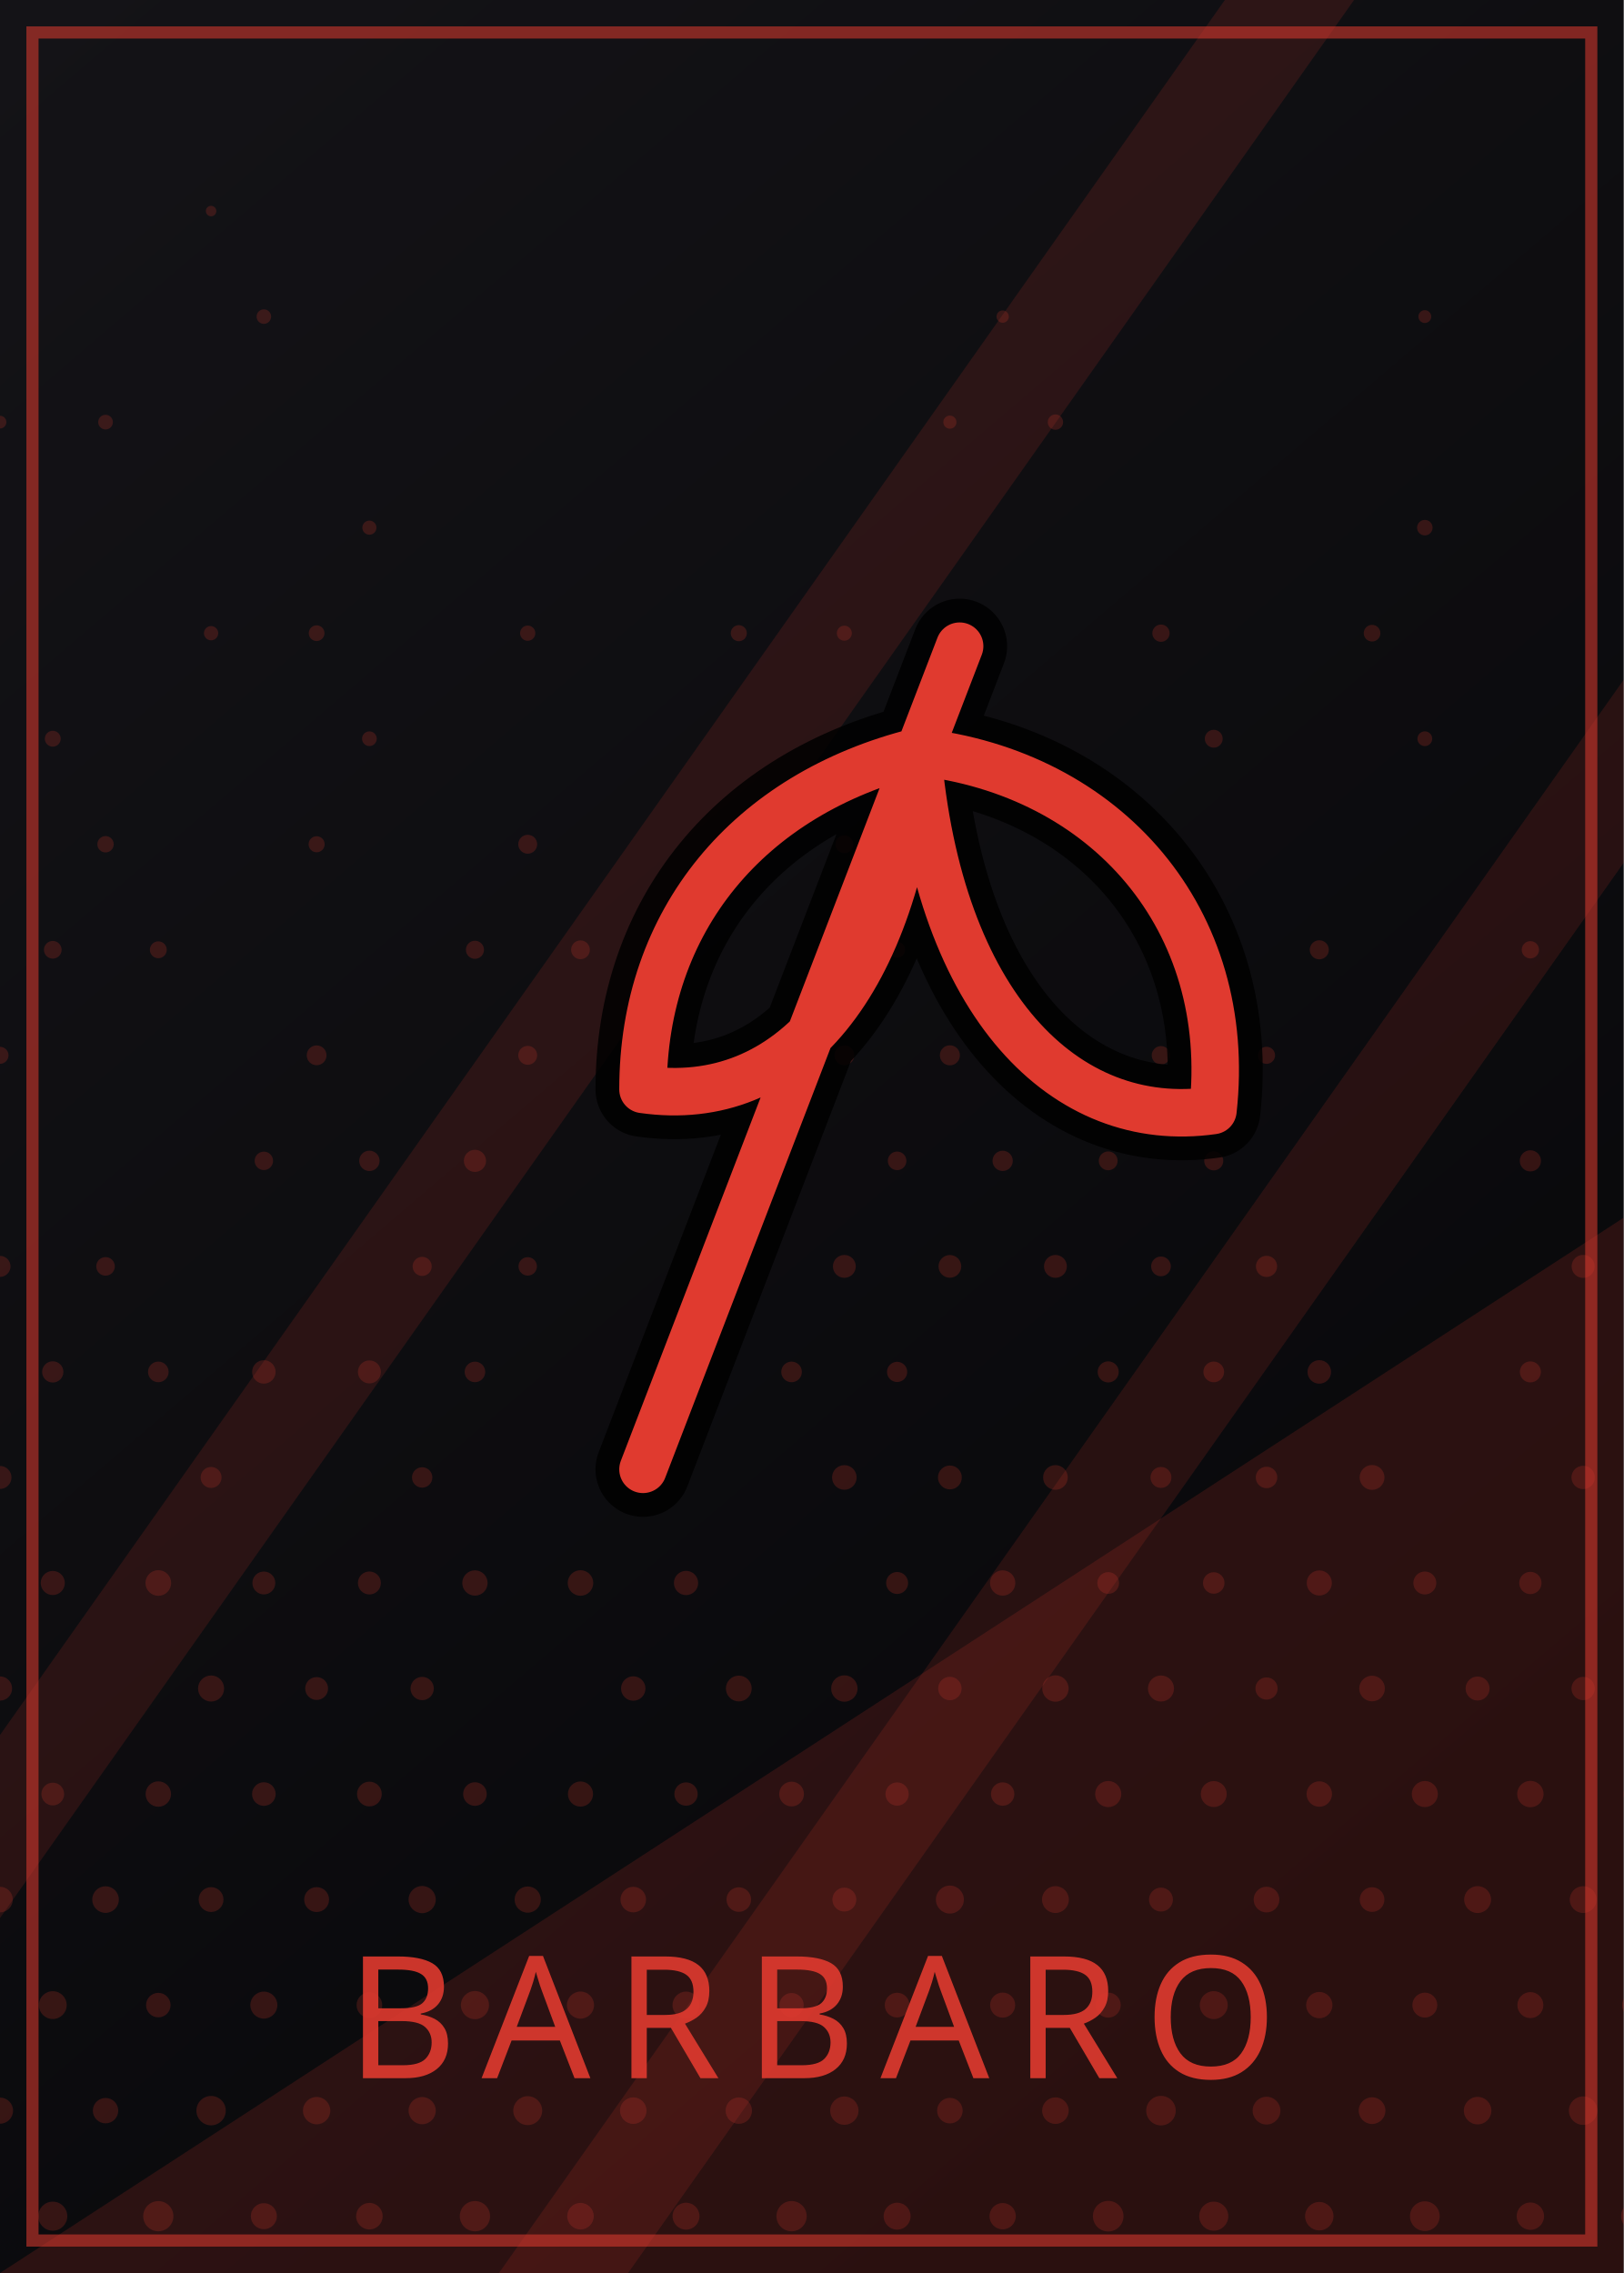
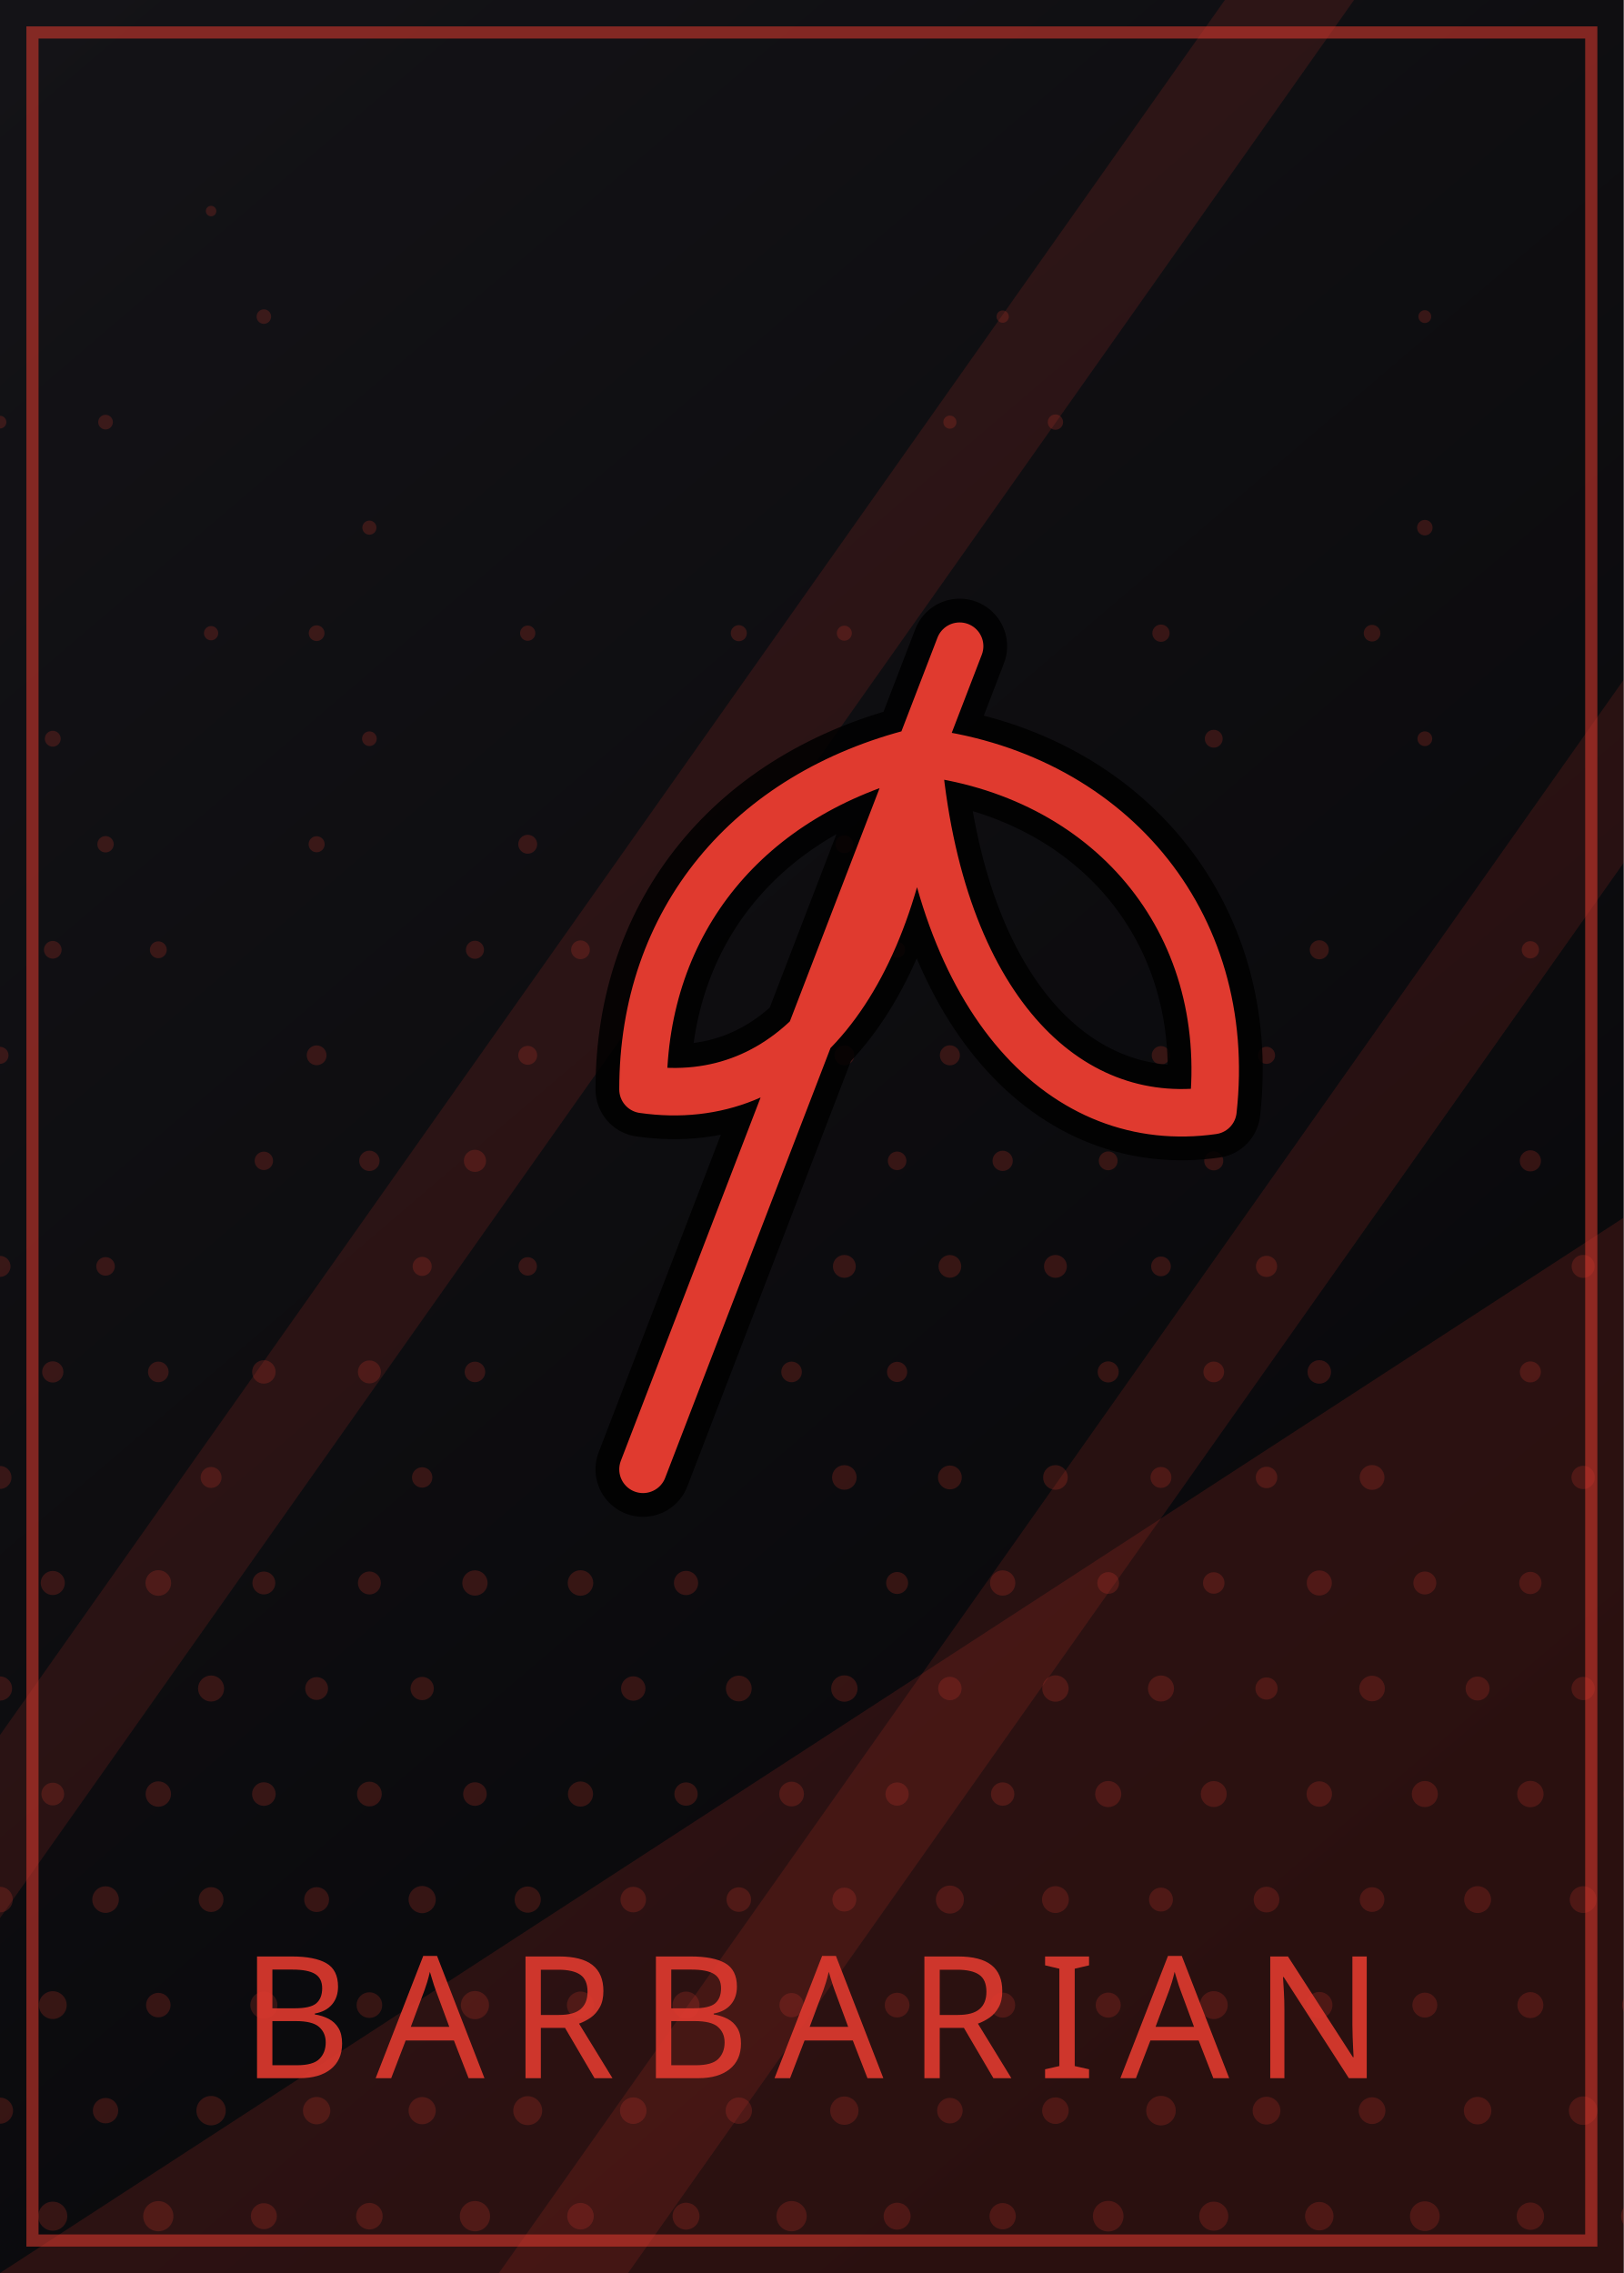
- <svg xmlns="http://www.w3.org/2000/svg" viewBox="0 0 400 560" width="400" height="560" role="img" aria-label="Retrato de barbaro">
+ <svg xmlns="http://www.w3.org/2000/svg" viewBox="0 0 400 560" width="400" height="560" role="img" aria-label="barbarian portrait">
  <defs>
    <linearGradient id="bg" x1="0" y1="0" x2="0.6" y2="1">
      <stop offset="0" stop-color="#141317" />
      <stop offset="1" stop-color="#08080a" />
    </linearGradient>
    <clipPath id="frame">
      <rect x="0" y="0" width="400" height="560" />
    </clipPath>
  </defs>
  <g clip-path="url(#frame)">
    <rect width="400" height="560" fill="url(#bg)" />
    <g fill="#e03a2f" opacity="0.20">
      <circle cx="403" cy="26" r="1.29" />
      <circle cx="52" cy="52" r="1.29" />
      <circle cx="65" cy="78" r="1.79" />
      <circle cx="247" cy="78" r="1.52" />
      <circle cx="351" cy="78" r="1.58" />
      <circle cx="0" cy="104" r="1.57" />
      <circle cx="26" cy="104" r="1.81" />
      <circle cx="234" cy="104" r="1.62" />
      <circle cx="260" cy="104" r="1.89" />
      <circle cx="91" cy="130" r="1.74" />
      <circle cx="351" cy="130" r="1.91" />
      <circle cx="52" cy="156" r="1.76" />
      <circle cx="78" cy="156" r="1.94" />
      <circle cx="130" cy="156" r="1.88" />
      <circle cx="182" cy="156" r="1.98" />
      <circle cx="208" cy="156" r="1.85" />
      <circle cx="286" cy="156" r="2.13" />
      <circle cx="338" cy="156" r="2.05" />
      <circle cx="13" cy="182" r="1.96" />
      <circle cx="91" cy="182" r="1.81" />
      <circle cx="299" cy="182" r="2.20" />
      <circle cx="351" cy="182" r="1.82" />
      <circle cx="26" cy="208" r="2.02" />
      <circle cx="78" cy="208" r="1.98" />
      <circle cx="130" cy="208" r="2.33" />
      <circle cx="208" cy="208" r="2.18" />
      <circle cx="13" cy="234" r="2.18" />
      <circle cx="39" cy="234" r="2.08" />
      <circle cx="117" cy="234" r="2.23" />
      <circle cx="143" cy="234" r="2.31" />
      <circle cx="221" cy="234" r="1.96" />
      <circle cx="325" cy="234" r="2.35" />
      <circle cx="377" cy="234" r="2.13" />
      <circle cx="403" cy="234" r="2.48" />
      <circle cx="0" cy="260" r="2.10" />
      <circle cx="78" cy="260" r="2.44" />
      <circle cx="130" cy="260" r="2.33" />
      <circle cx="208" cy="260" r="2.44" />
      <circle cx="234" cy="260" r="2.47" />
      <circle cx="286" cy="260" r="2.28" />
      <circle cx="312" cy="260" r="2.11" />
      <circle cx="65" cy="286" r="2.27" />
      <circle cx="91" cy="286" r="2.51" />
      <circle cx="117" cy="286" r="2.73" />
      <circle cx="221" cy="286" r="2.29" />
      <circle cx="247" cy="286" r="2.50" />
      <circle cx="273" cy="286" r="2.32" />
      <circle cx="299" cy="286" r="2.35" />
      <circle cx="377" cy="286" r="2.61" />
      <circle cx="403" cy="286" r="2.22" />
      <circle cx="0" cy="312" r="2.59" />
      <circle cx="26" cy="312" r="2.29" />
      <circle cx="104" cy="312" r="2.35" />
      <circle cx="130" cy="312" r="2.27" />
      <circle cx="182" cy="312" r="2.31" />
      <circle cx="208" cy="312" r="2.82" />
      <circle cx="234" cy="312" r="2.80" />
      <circle cx="260" cy="312" r="2.82" />
      <circle cx="286" cy="312" r="2.43" />
      <circle cx="312" cy="312" r="2.61" />
      <circle cx="390" cy="312" r="2.84" />
      <circle cx="13" cy="338" r="2.62" />
      <circle cx="39" cy="338" r="2.54" />
      <circle cx="65" cy="338" r="2.89" />
      <circle cx="91" cy="338" r="2.83" />
      <circle cx="117" cy="338" r="2.53" />
      <circle cx="169" cy="338" r="2.45" />
      <circle cx="195" cy="338" r="2.54" />
      <circle cx="221" cy="338" r="2.49" />
      <circle cx="273" cy="338" r="2.60" />
      <circle cx="299" cy="338" r="2.55" />
      <circle cx="325" cy="338" r="2.90" />
      <circle cx="377" cy="338" r="2.59" />
      <circle cx="403" cy="338" r="2.70" />
      <circle cx="0" cy="364" r="2.83" />
      <circle cx="52" cy="364" r="2.58" />
      <circle cx="104" cy="364" r="2.51" />
      <circle cx="156" cy="364" r="2.76" />
      <circle cx="208" cy="364" r="3.03" />
      <circle cx="234" cy="364" r="2.94" />
      <circle cx="260" cy="364" r="3.04" />
      <circle cx="286" cy="364" r="2.58" />
      <circle cx="312" cy="364" r="2.65" />
      <circle cx="338" cy="364" r="3.06" />
      <circle cx="390" cy="364" r="2.88" />
      <circle cx="13" cy="390" r="2.97" />
      <circle cx="39" cy="390" r="3.16" />
      <circle cx="65" cy="390" r="2.82" />
      <circle cx="91" cy="390" r="2.83" />
      <circle cx="117" cy="390" r="3.12" />
      <circle cx="143" cy="390" r="3.15" />
      <circle cx="169" cy="390" r="2.99" />
      <circle cx="221" cy="390" r="2.71" />
      <circle cx="247" cy="390" r="3.12" />
      <circle cx="273" cy="390" r="2.68" />
      <circle cx="299" cy="390" r="2.65" />
      <circle cx="325" cy="390" r="3.10" />
      <circle cx="351" cy="390" r="2.83" />
      <circle cx="377" cy="390" r="2.75" />
      <circle cx="403" cy="390" r="2.86" />
      <circle cx="0" cy="416" r="2.98" />
      <circle cx="52" cy="416" r="3.21" />
      <circle cx="78" cy="416" r="2.82" />
      <circle cx="104" cy="416" r="2.87" />
      <circle cx="156" cy="416" r="3.01" />
      <circle cx="182" cy="416" r="3.18" />
      <circle cx="208" cy="416" r="3.25" />
      <circle cx="234" cy="416" r="2.89" />
      <circle cx="260" cy="416" r="3.25" />
      <circle cx="286" cy="416" r="3.21" />
      <circle cx="312" cy="416" r="2.74" />
      <circle cx="338" cy="416" r="3.16" />
      <circle cx="364" cy="416" r="2.96" />
      <circle cx="390" cy="416" r="2.87" />
      <circle cx="13" cy="442" r="2.80" />
      <circle cx="39" cy="442" r="3.13" />
      <circle cx="65" cy="442" r="2.91" />
      <circle cx="91" cy="442" r="3.05" />
      <circle cx="117" cy="442" r="2.91" />
      <circle cx="143" cy="442" r="3.10" />
      <circle cx="169" cy="442" r="2.88" />
      <circle cx="195" cy="442" r="3.05" />
      <circle cx="221" cy="442" r="2.87" />
      <circle cx="247" cy="442" r="2.88" />
      <circle cx="273" cy="442" r="3.22" />
      <circle cx="299" cy="442" r="3.20" />
      <circle cx="325" cy="442" r="3.14" />
      <circle cx="351" cy="442" r="3.21" />
      <circle cx="377" cy="442" r="3.25" />
      <circle cx="403" cy="442" r="3.09" />
      <circle cx="0" cy="468" r="3.15" />
      <circle cx="26" cy="468" r="3.28" />
      <circle cx="52" cy="468" r="3.06" />
      <circle cx="78" cy="468" r="3.07" />
      <circle cx="104" cy="468" r="3.35" />
      <circle cx="130" cy="468" r="3.23" />
      <circle cx="156" cy="468" r="3.15" />
      <circle cx="182" cy="468" r="3.03" />
      <circle cx="208" cy="468" r="2.95" />
      <circle cx="234" cy="468" r="3.45" />
      <circle cx="260" cy="468" r="3.31" />
      <circle cx="286" cy="468" r="2.95" />
      <circle cx="312" cy="468" r="3.17" />
      <circle cx="338" cy="468" r="3.04" />
      <circle cx="364" cy="468" r="3.31" />
      <circle cx="390" cy="468" r="3.30" />
      <circle cx="13" cy="494" r="3.43" />
      <circle cx="39" cy="494" r="3.02" />
      <circle cx="65" cy="494" r="3.33" />
      <circle cx="91" cy="494" r="3.16" />
      <circle cx="117" cy="494" r="3.47" />
      <circle cx="143" cy="494" r="3.34" />
      <circle cx="169" cy="494" r="3.33" />
      <circle cx="195" cy="494" r="2.99" />
      <circle cx="221" cy="494" r="3.05" />
      <circle cx="247" cy="494" r="3.09" />
      <circle cx="273" cy="494" r="3.09" />
      <circle cx="299" cy="494" r="3.44" />
      <circle cx="325" cy="494" r="3.24" />
      <circle cx="351" cy="494" r="3.07" />
      <circle cx="377" cy="494" r="3.20" />
      <circle cx="403" cy="494" r="3.39" />
      <circle cx="0" cy="520" r="3.22" />
      <circle cx="26" cy="520" r="3.13" />
      <circle cx="52" cy="520" r="3.62" />
      <circle cx="78" cy="520" r="3.37" />
      <circle cx="104" cy="520" r="3.35" />
      <circle cx="130" cy="520" r="3.56" />
      <circle cx="156" cy="520" r="3.27" />
      <circle cx="182" cy="520" r="3.25" />
      <circle cx="208" cy="520" r="3.49" />
      <circle cx="234" cy="520" r="3.15" />
      <circle cx="260" cy="520" r="3.27" />
      <circle cx="286" cy="520" r="3.64" />
      <circle cx="312" cy="520" r="3.42" />
      <circle cx="338" cy="520" r="3.29" />
      <circle cx="364" cy="520" r="3.39" />
      <circle cx="390" cy="520" r="3.51" />
      <circle cx="13" cy="546" r="3.58" />
      <circle cx="39" cy="546" r="3.72" />
      <circle cx="65" cy="546" r="3.21" />
      <circle cx="91" cy="546" r="3.27" />
      <circle cx="117" cy="546" r="3.73" />
      <circle cx="143" cy="546" r="3.27" />
      <circle cx="169" cy="546" r="3.32" />
      <circle cx="195" cy="546" r="3.73" />
      <circle cx="221" cy="546" r="3.32" />
      <circle cx="247" cy="546" r="3.24" />
      <circle cx="273" cy="546" r="3.77" />
      <circle cx="299" cy="546" r="3.58" />
      <circle cx="325" cy="546" r="3.50" />
      <circle cx="351" cy="546" r="3.66" />
      <circle cx="377" cy="546" r="3.37" />
      <circle cx="403" cy="546" r="3.65" />
    </g>
    <g stroke="#e03a2f" stroke-width="26" opacity="0.14">
      <path d="M-120 620 L360 -60" />
      <path d="M40 700 L520 20" />
    </g>
    <path d="M0 560 L400 300 L400 560 Z" fill="#e03a2f" opacity="0.16" />
    <g transform="translate(200 258) scale(2.6) translate(-50 -50)">
      <g fill="none" stroke="#000" stroke-width="9" stroke-linecap="round" stroke-linejoin="round" opacity="0.85">
        <path d="M34 90 L64 12 M60 22 C78 24 90 38 88 56 C74 58 62 46 60 22 M60 22 C44 26 34 38 34 54 C48 56 58 44 60 22" />
      </g>
      <g fill="none" stroke="#e03a2f" stroke-width="4.5" stroke-linecap="round" stroke-linejoin="round">
        <path d="M34 90 L64 12 M60 22 C78 24 90 38 88 56 C74 58 62 46 60 22 M60 22 C44 26 34 38 34 54 C48 56 58 44 60 22" />
      </g>
    </g>
    <rect x="8" y="8" width="384" height="544" fill="none" stroke="#e03a2f" stroke-width="3" opacity="0.55" />
-     <text x="200" y="512" text-anchor="middle" font-family="Impact, 'Arial Black', sans-serif" font-size="42" letter-spacing="6" fill="#e03a2f" opacity="0.9">BARBARO</text>
+     <text x="200" y="512" text-anchor="middle" font-family="Impact, 'Arial Black', sans-serif" font-size="42" letter-spacing="6" fill="#e03a2f" opacity="0.9">BARBARIAN</text>
  </g>
</svg>
